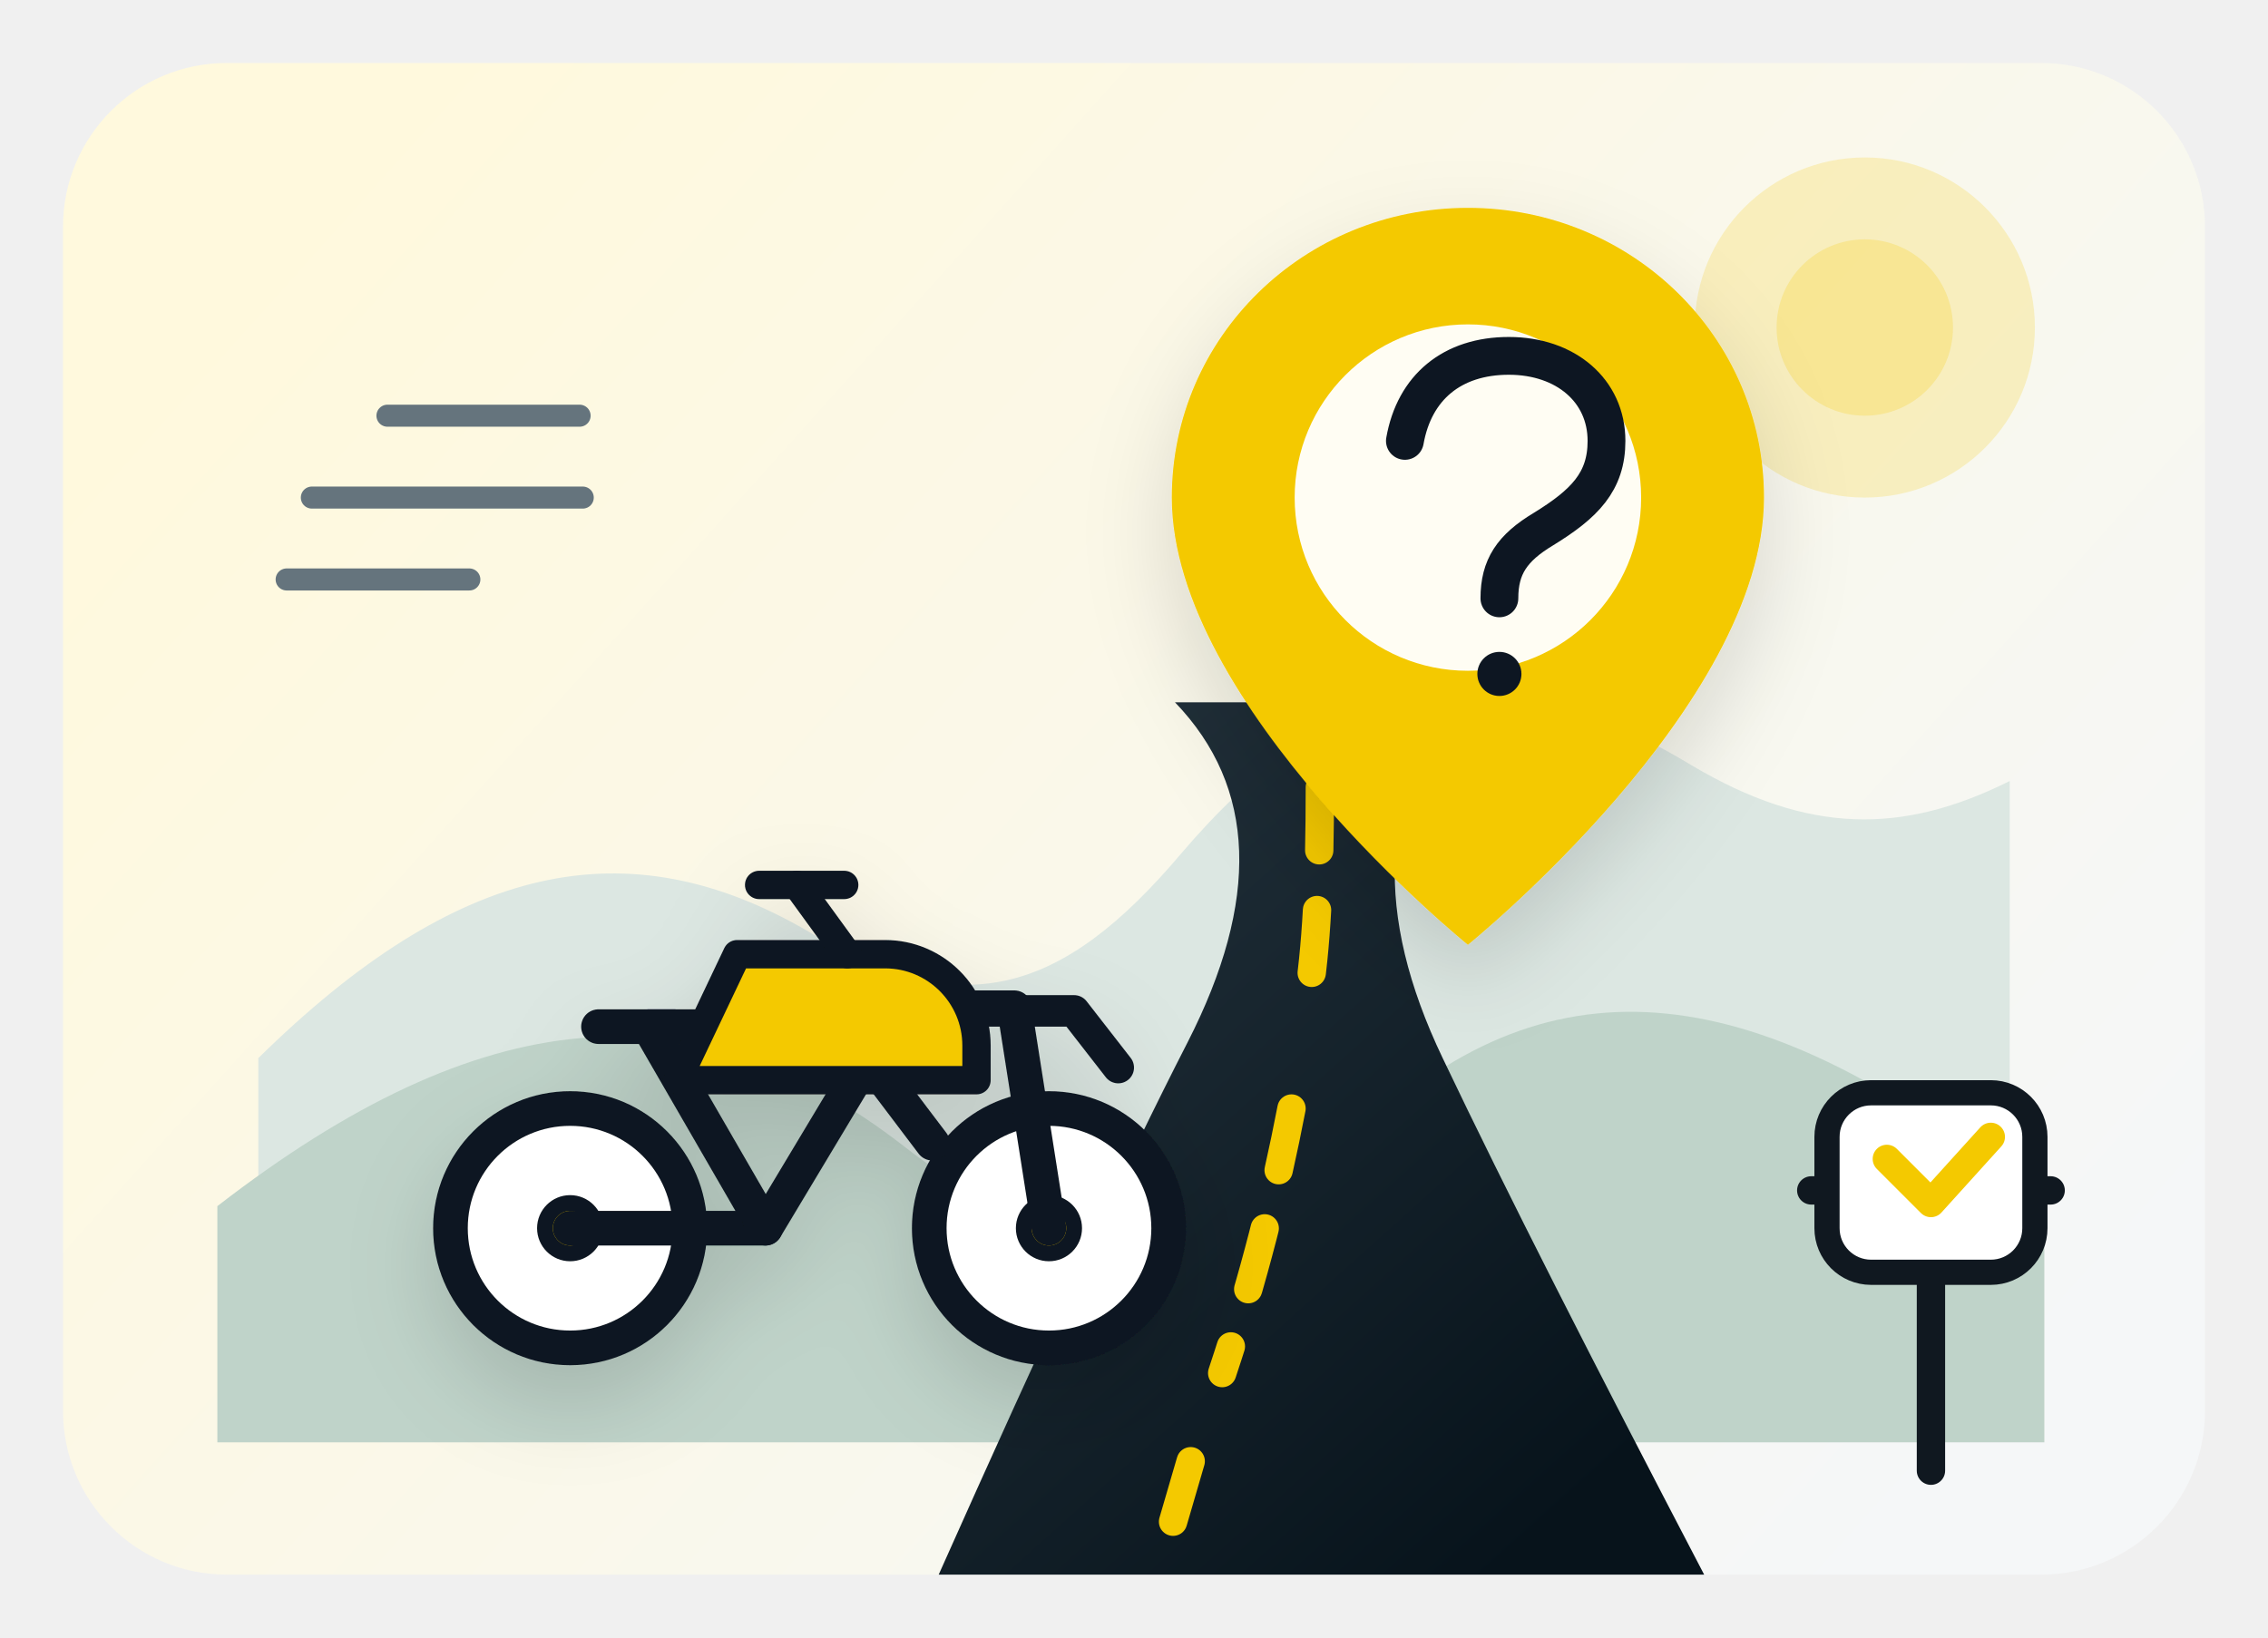
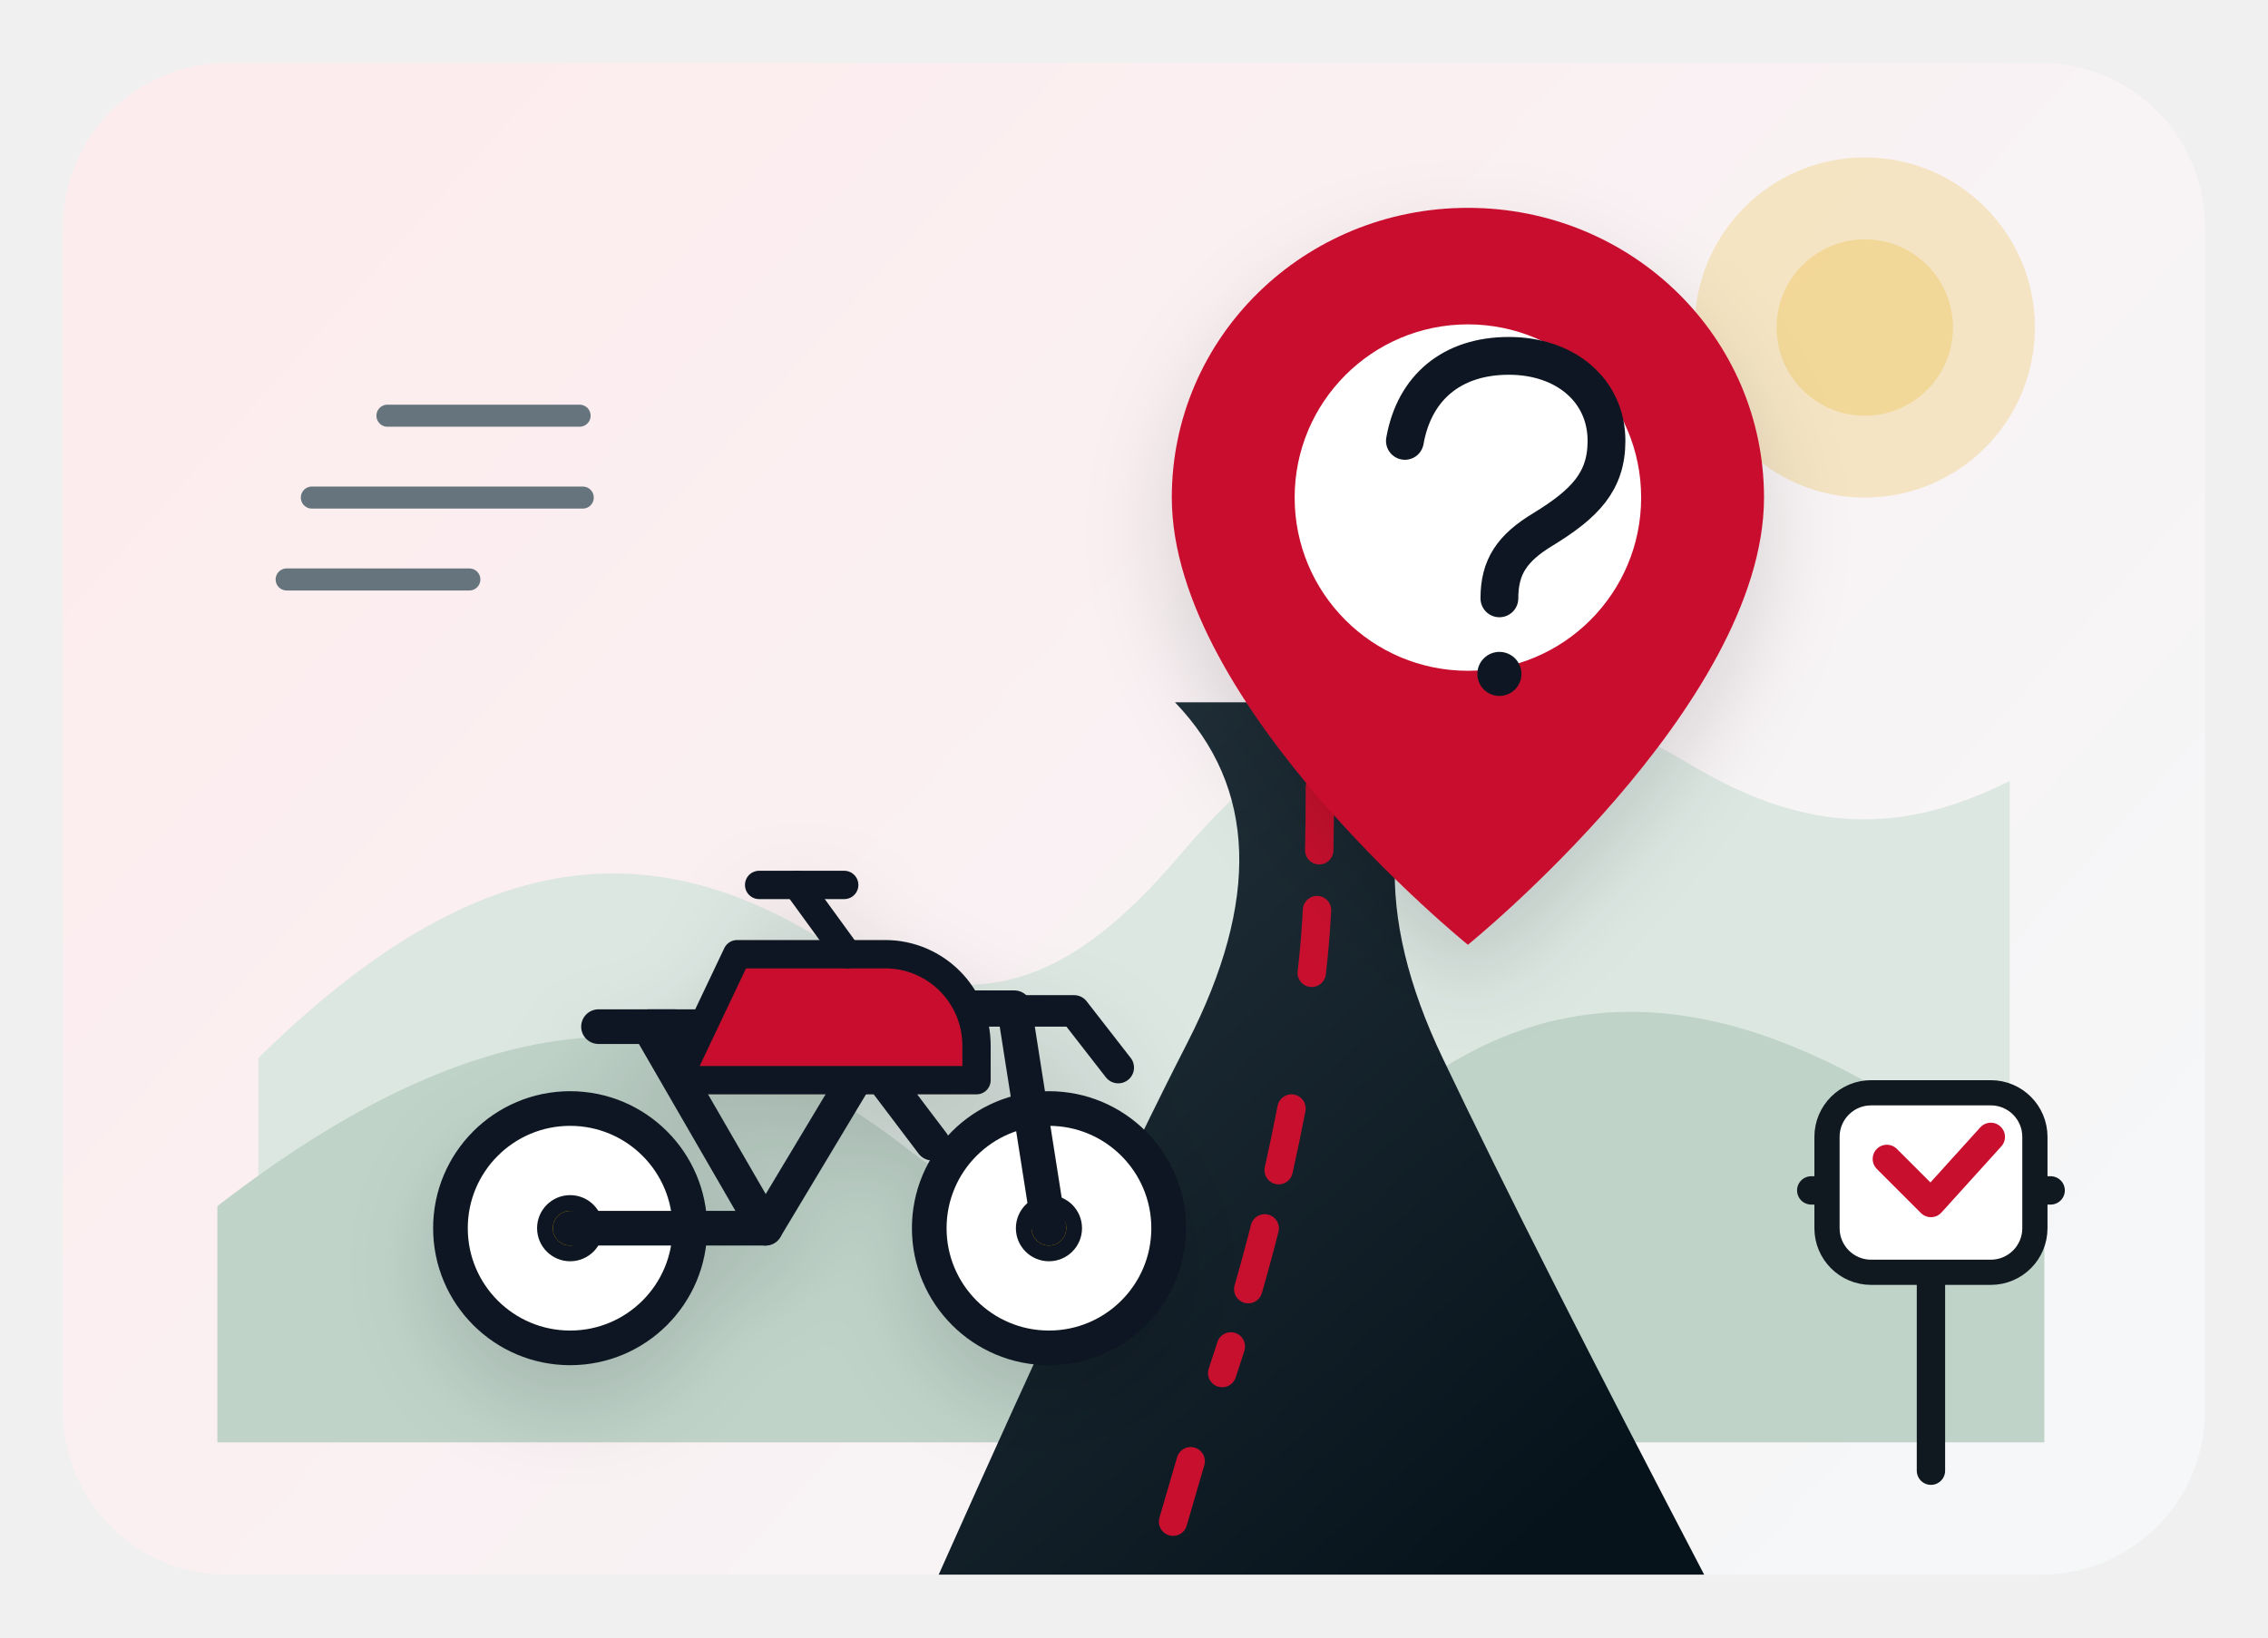
<svg xmlns="http://www.w3.org/2000/svg" viewBox="0 0 720 520" role="img" aria-labelledby="title description">
  <defs>
    <linearGradient id="sky" x1="120" y1="40" x2="610" y2="480" gradientUnits="userSpaceOnUse">
-       <stop stop-color="#FFF9DD" />
+       <stop stop-color="#FDECEE" />
      <stop offset="1" stop-color="#F5F7F8" />
    </linearGradient>
    <linearGradient id="road" x1="262" y1="262" x2="476" y2="500" gradientUnits="userSpaceOnUse">
      <stop stop-color="#24333D" />
      <stop offset="1" stop-color="#07131B" />
    </linearGradient>
    <filter id="shadow" x="-30%" y="-30%" width="160%" height="180%">
      <feDropShadow dx="0" dy="12" stdDeviation="14" flood-color="#07131B" flood-opacity=".14" />
    </filter>
  </defs>
  <rect x="20" y="20" width="680" height="480" rx="52" fill="url(#sky)" />
-   <circle cx="592" cy="104" r="54" fill="#F4C900" opacity=".2" />
-   <circle cx="592" cy="104" r="28" fill="#F4C900" opacity=".22" />
+   <circle cx="592" cy="104" r="54" fill="#E8A900" opacity=".2" />
+   <circle cx="592" cy="104" r="28" fill="#E8A900" opacity=".22" />
  <path d="M82 336c63-62 117-74 175-40 48 29 80 20 118-25 46-54 94-69 162-28 37 22 67 22 101 5v152H82V336Z" fill="#DCE7E2" />
  <path d="M69 383c84-65 151-71 218-19 50 39 98 38 149-8 60-54 126-45 213 27v75H69v-75Z" fill="#BFD3C9" />
  <path d="M298 500c33-74 59-130 79-169 23-45 22-81-4-108h90c-25 29-27 67-5 113 20 42 48 97 83 164H298Z" fill="url(#road)" />
-   <path d="M419 250c0 29-1 51-4 69M410 352c-5 26-12 54-22 84M378 464l-7 24" fill="none" stroke="#F4C900" stroke-width="9" stroke-linecap="round" stroke-dasharray="20 19" />
+   <path d="M419 250c0 29-1 51-4 69M410 352c-5 26-12 54-22 84M378 464l-7 24" fill="none" stroke="#C8102E" stroke-width="9" stroke-linecap="round" stroke-dasharray="20 19" />
  <g filter="url(#shadow)">
-     <path d="M466 66c-52 0-94 41-94 92 0 66 94 142 94 142s94-76 94-142c0-51-42-92-94-92Z" fill="#F4C900" />
-     <circle cx="466" cy="158" r="55" fill="#FFFDF3" />
+     <path d="M466 66c-52 0-94 41-94 92 0 66 94 142 94 142s94-76 94-142c0-51-42-92-94-92Z" fill="#C8102E" />
+     <circle cx="466" cy="158" r="55" fill="#FFFFFF" />
    <path d="M446 140c3-17 15-27 33-27 18 0 31 11 31 27 0 13-7 20-20 28-10 6-14 12-14 22" fill="none" stroke="#101820" stroke-width="12" stroke-linecap="round" />
    <circle cx="476" cy="214" r="7" fill="#101820" />
  </g>
  <g transform="translate(123 273)" filter="url(#shadow)" stroke="#101820" stroke-linecap="round" stroke-linejoin="round">
    <circle cx="58" cy="117" r="38" fill="#FFF" stroke-width="11" />
    <circle cx="210" cy="117" r="38" fill="#FFF" stroke-width="11" />
-     <circle cx="58" cy="117" r="8" fill="#F4C900" stroke-width="5" />
-     <circle cx="210" cy="117" r="8" fill="#F4C900" stroke-width="5" />
+     <circle cx="58" cy="117" r="8" fill="#E8A900" stroke-width="5" />
+     <circle cx="210" cy="117" r="8" fill="#E8A900" stroke-width="5" />
    <path d="M58 117h62l42-70h37l11 70" fill="none" stroke-width="11" />
    <path d="m120 117-37-64h62l28 37" fill="none" stroke-width="11" />
    <path d="M91 53H67" fill="none" stroke-width="11" />
    <path d="M187 48h31l14 18" fill="none" stroke-width="10" />
-     <path d="M111 30h47c16 0 29 13 29 29v11H92l19-40Z" fill="#F4C900" stroke-width="9" />
+     <path d="M111 30h47c16 0 29 13 29 29v11H92l19-40Z" fill="#C8102E" stroke-width="9" />
    <path d="M146 30 130 8" fill="none" stroke-width="9" />
    <path d="M118 8h27" fill="none" stroke-width="9" />
  </g>
  <g fill="none" stroke="#65747D" stroke-width="7" stroke-linecap="round">
    <path d="M99 158h86" />
    <path d="M123 132h61" />
    <path d="M91 184h58" />
  </g>
  <g transform="translate(575 347)">
    <path d="M0 31h76M38 31v89" stroke="#101820" stroke-width="9" stroke-linecap="round" />
    <rect x="5" y="0" width="66" height="57" rx="14" fill="#FFF" stroke="#101820" stroke-width="8" />
-     <path d="m24 21 14 14 19-21" fill="none" stroke="#F4C900" stroke-width="9" stroke-linecap="round" stroke-linejoin="round" />
+     <path d="m24 21 14 14 19-21" fill="none" stroke="#C8102E" stroke-width="9" stroke-linecap="round" stroke-linejoin="round" />
  </g>
</svg>
